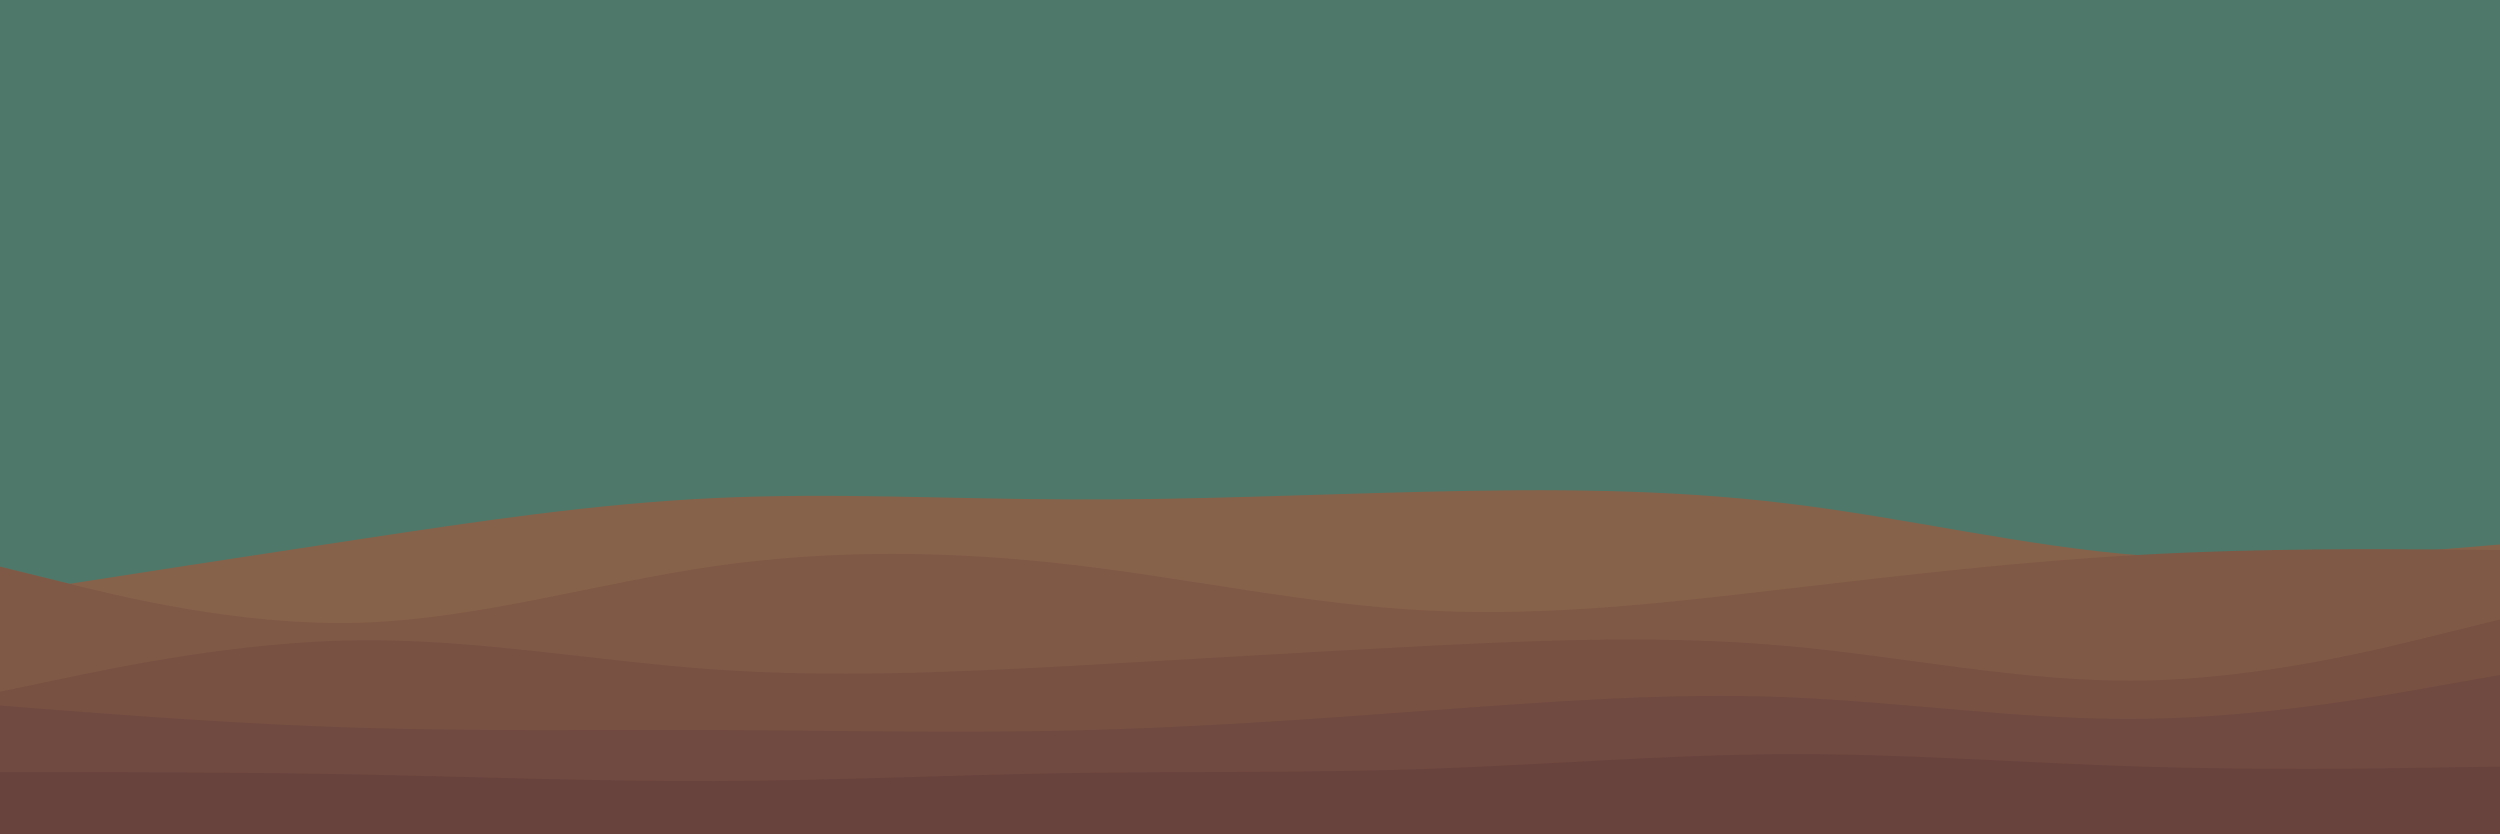
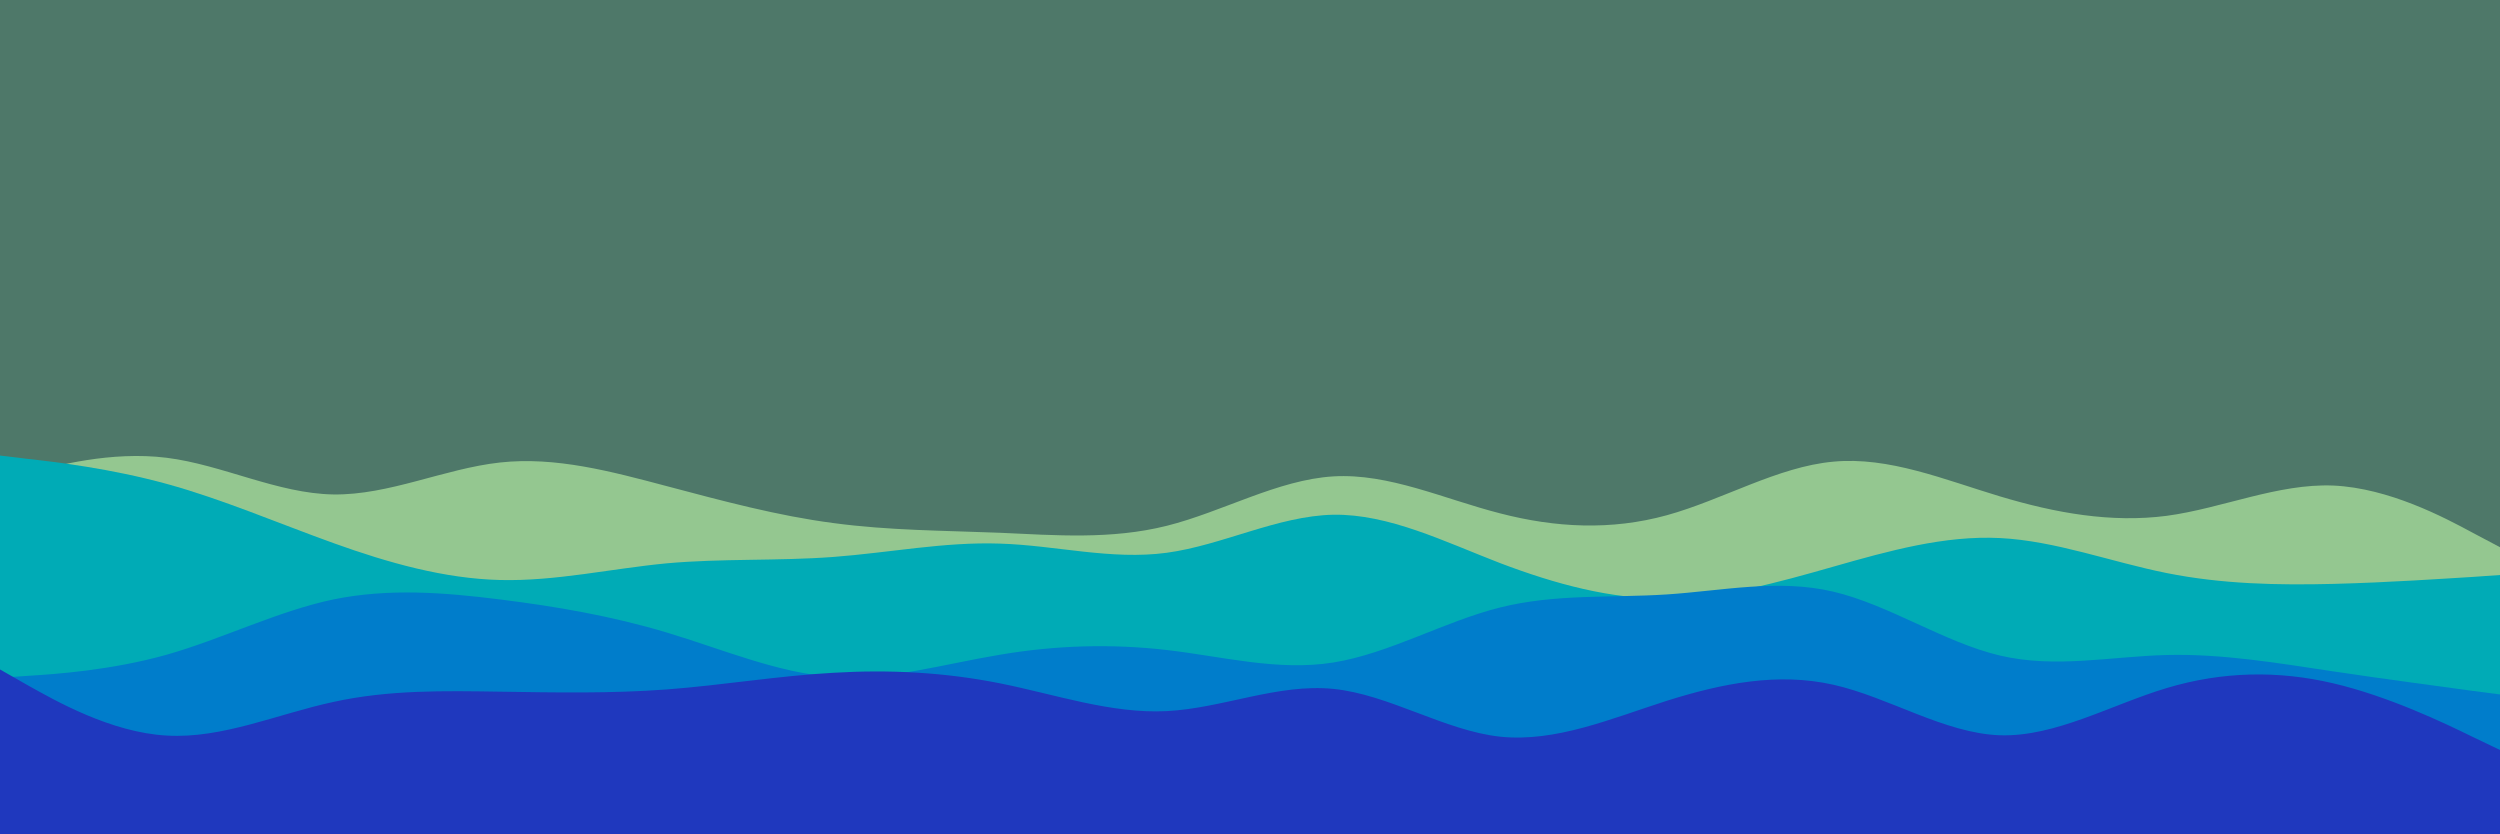
<svg xmlns="http://www.w3.org/2000/svg" id="visual" viewBox="0 0 900 300" width="900" height="300" version="1.1">
  <rect x="0" y="0" width="900" height="300" fill="#4e7869" />
-   <path d="M0 214L21.5 210.7C43 207.3 86 200.7 128.8 194.2C171.7 187.7 214.3 181.3 257.2 179.3C300 177.3 343 179.7 385.8 179.8C428.7 180 471.3 178 514.2 177C557 176 600 176 642.8 181.2C685.7 186.3 728.3 196.7 771.2 200C814 203.3 857 199.7 878.5 197.8L900 196L900 301L878.5 301C857 301 814 301 771.2 301C728.3 301 685.7 301 642.8 301C600 301 557 301 514.2 301C471.3 301 428.7 301 385.8 301C343 301 300 301 257.2 301C214.3 301 171.7 301 128.8 301C86 301 43 301 21.5 301L0 301Z" fill="#87624a" />
-   <path d="M0 204L21.5 209.3C43 214.7 86 225.3 128.8 224.2C171.7 223 214.3 210 257.2 203.8C300 197.7 343 198.3 385.8 203.3C428.7 208.3 471.3 217.7 514.2 219.8C557 222 600 217 642.8 212C685.7 207 728.3 202 771.2 199.7C814 197.3 857 197.7 878.5 197.8L900 198L900 301L878.5 301C857 301 814 301 771.2 301C728.3 301 685.7 301 642.8 301C600 301 557 301 514.2 301C471.3 301 428.7 301 385.8 301C343 301 300 301 257.2 301C214.3 301 171.7 301 128.8 301C86 301 43 301 21.5 301L0 301Z" fill="#805946" />
-   <path d="M0 249L21.5 244.5C43 240 86 231 128.8 230.5C171.7 230 214.3 238 257.2 241C300 244 343 242 385.8 239.7C428.7 237.3 471.3 234.7 514.2 232.5C557 230.3 600 228.7 642.8 232.5C685.7 236.3 728.3 245.7 771.2 245C814 244.3 857 233.7 878.5 228.3L900 223L900 301L878.5 301C857 301 814 301 771.2 301C728.3 301 685.7 301 642.8 301C600 301 557 301 514.2 301C471.3 301 428.7 301 385.8 301C343 301 300 301 257.2 301C214.3 301 171.7 301 128.8 301C86 301 43 301 21.5 301L0 301Z" fill="#785143" />
-   <path d="M0 254L21.5 255.7C43 257.3 86 260.7 128.8 262C171.7 263.3 214.3 262.7 257.2 262.8C300 263 343 264 385.8 263C428.7 262 471.3 259 514.2 255.8C557 252.7 600 249.3 642.8 251C685.7 252.7 728.3 259.3 771.2 258.8C814 258.3 857 250.7 878.5 246.8L900 243L900 301L878.5 301C857 301 814 301 771.2 301C728.3 301 685.7 301 642.8 301C600 301 557 301 514.2 301C471.3 301 428.7 301 385.8 301C343 301 300 301 257.2 301C214.3 301 171.7 301 128.8 301C86 301 43 301 21.5 301L0 301Z" fill="#704940" />
-   <path d="M0 278L21.5 278C43 278 86 278 128.8 278.8C171.7 279.7 214.3 281.3 257.2 281.2C300 281 343 279 385.8 278.3C428.7 277.7 471.3 278.3 514.2 276.8C557 275.3 600 271.7 642.8 271.5C685.7 271.3 728.3 274.7 771.2 276C814 277.3 857 276.7 878.5 276.3L900 276L900 301L878.5 301C857 301 814 301 771.2 301C728.3 301 685.7 301 642.8 301C600 301 557 301 514.2 301C471.3 301 428.7 301 385.8 301C343 301 300 301 257.2 301C214.3 301 171.7 301 128.8 301C86 301 43 301 21.5 301L0 301Z" fill="#68423d" />
+   <path d="M0 173L10 170.3C20 167.7 40 162.3 60 164.8C80 167.3 100 177.7 120 178C140 178.3 160 168.7 180 166.5C200 164.3 220 169.7 240 175C260 180.3 280 185.7 300 188.3C320 191 340 191 360 191.8C380 192.7 400 194.3 420 189.3C440 184.3 460 172.7 480 171.5C500 170.3 520 179.7 540 184.8C560 190 580 191 600 185.5C620 180 640 168 660 166.2C680 164.3 700 172.7 720 178.7C740 184.7 760 188.3 780 185.7C800 183 820 174 840 174.8C860 175.7 880 186.3 890 191.7L900 197L900 301L890 301C880 301 860 301 840 301C820 301 800 301 780 301C760 301 740 301 720 301C700 301 680 301 660 301C640 301 620 301 600 301C580 301 560 301 540 301C520 301 500 301 480 301C460 301 440 301 420 301C400 301 380 301 360 301C340 301 320 301 300 301C280 301 260 301 240 301C220 301 200 301 180 301C160 301 140 301 120 301C100 301 80 301 60 301C40 301 20 301 10 301L0 301Z" fill="#94c790" />
+   <path d="M0 164L10 165.2C20 166.3 40 168.7 60 174.2C80 179.7 100 188.3 120 195.5C140 202.7 160 208.3 180 208.8C200 209.3 220 204.7 240 202.8C260 201 280 202 300 200.5C320 199 340 195 360 195.7C380 196.3 400 201.7 420 199C440 196.3 460 185.7 480 185.3C500 185 520 195 540 202.7C560 210.3 580 215.7 600 215.5C620 215.3 640 209.7 660 204C680 198.3 700 192.7 720 193.7C740 194.7 760 202.3 780 206.3C800 210.3 820 210.7 840 210.2C860 209.7 880 208.3 890 207.7L900 207L900 301L890 301C880 301 860 301 840 301C820 301 800 301 780 301C760 301 740 301 720 301C700 301 680 301 660 301C640 301 620 301 600 301C580 301 560 301 540 301C520 301 500 301 480 301C460 301 440 301 420 301C400 301 380 301 360 301C340 301 320 301 300 301C280 301 260 301 240 301C220 301 200 301 180 301C160 301 140 301 120 301C100 301 80 301 60 301C40 301 20 301 10 301L0 301Z" fill="#00abb6" />
+   <path d="M0 244L10 243.3C20 242.7 40 241.3 60 235.7C80 230 100 220 120 215.8C140 211.7 160 213.3 180 215.8C200 218.3 220 221.7 240 227.7C260 233.7 280 242.3 300 243.7C320 245 340 239 360 235.7C380 232.3 400 231.7 420 234C440 236.3 460 241.7 480 238.5C500 235.3 520 223.7 540 218.7C560 213.7 580 215.3 600 214C620 212.7 640 208.3 660 213C680 217.7 700 231.3 720 236C740 240.7 760 236.3 780 235.8C800 235.3 820 238.7 840 241.7C860 244.7 880 247.3 890 248.7L900 250L900 301L890 301C880 301 860 301 840 301C820 301 800 301 780 301C760 301 740 301 720 301C700 301 680 301 660 301C640 301 620 301 600 301C580 301 560 301 540 301C520 301 500 301 480 301C460 301 440 301 420 301C400 301 380 301 360 301C340 301 320 301 300 301C280 301 260 301 240 301C220 301 200 301 180 301C160 301 140 301 120 301C100 301 80 301 60 301C40 301 20 301 10 301L0 301Z" fill="#007dcb" />
+   <path d="M0 241L10 246.7C20 252.3 40 263.7 60 264.8C80 266 100 257 120 252.7C140 248.3 160 248.7 180 249C200 249.3 220 249.7 240 248.2C260 246.7 280 243.3 300 242.2C320 241 340 242 360 246C380 250 400 257 420 256C440 255 460 246 480 248C500 250 520 263 540 265.2C560 267.3 580 258.7 600 252.3C620 246 640 242 660 246.5C680 251 700 264 720 264.7C740 265.3 760 253.7 780 247.7C800 241.7 820 241.3 840 246C860 250.7 880 260.3 890 265.2L900 270L900 301L890 301C880 301 860 301 840 301C820 301 800 301 780 301C760 301 740 301 720 301C700 301 680 301 660 301C640 301 620 301 600 301C580 301 560 301 540 301C520 301 500 301 480 301C460 301 440 301 420 301C400 301 380 301 360 301C340 301 320 301 300 301C280 301 260 301 240 301C220 301 200 301 180 301C160 301 140 301 120 301C100 301 80 301 60 301C40 301 20 301 10 301L0 301Z" fill="#1f38be" />
</svg>
